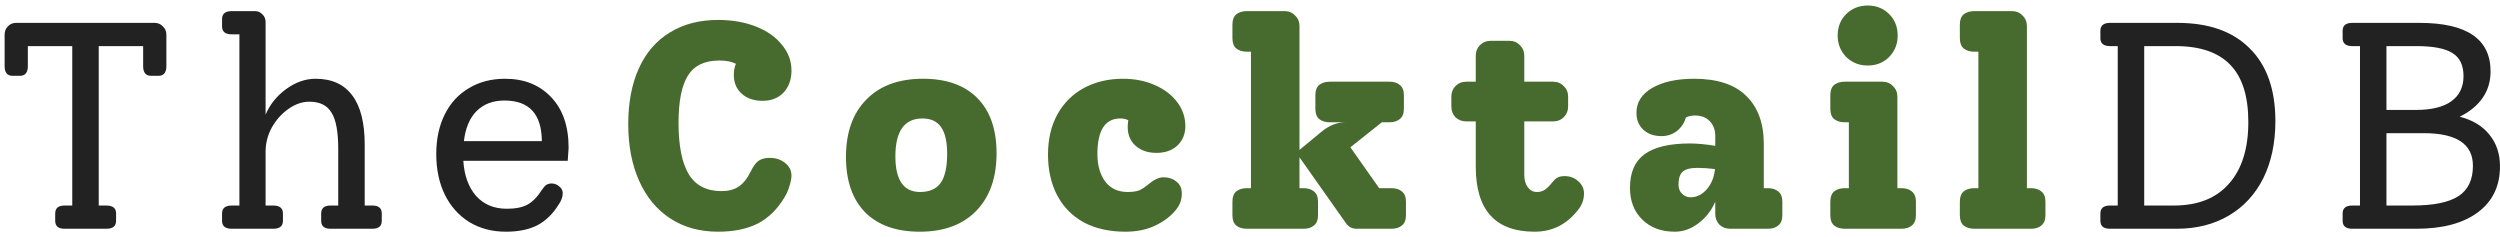
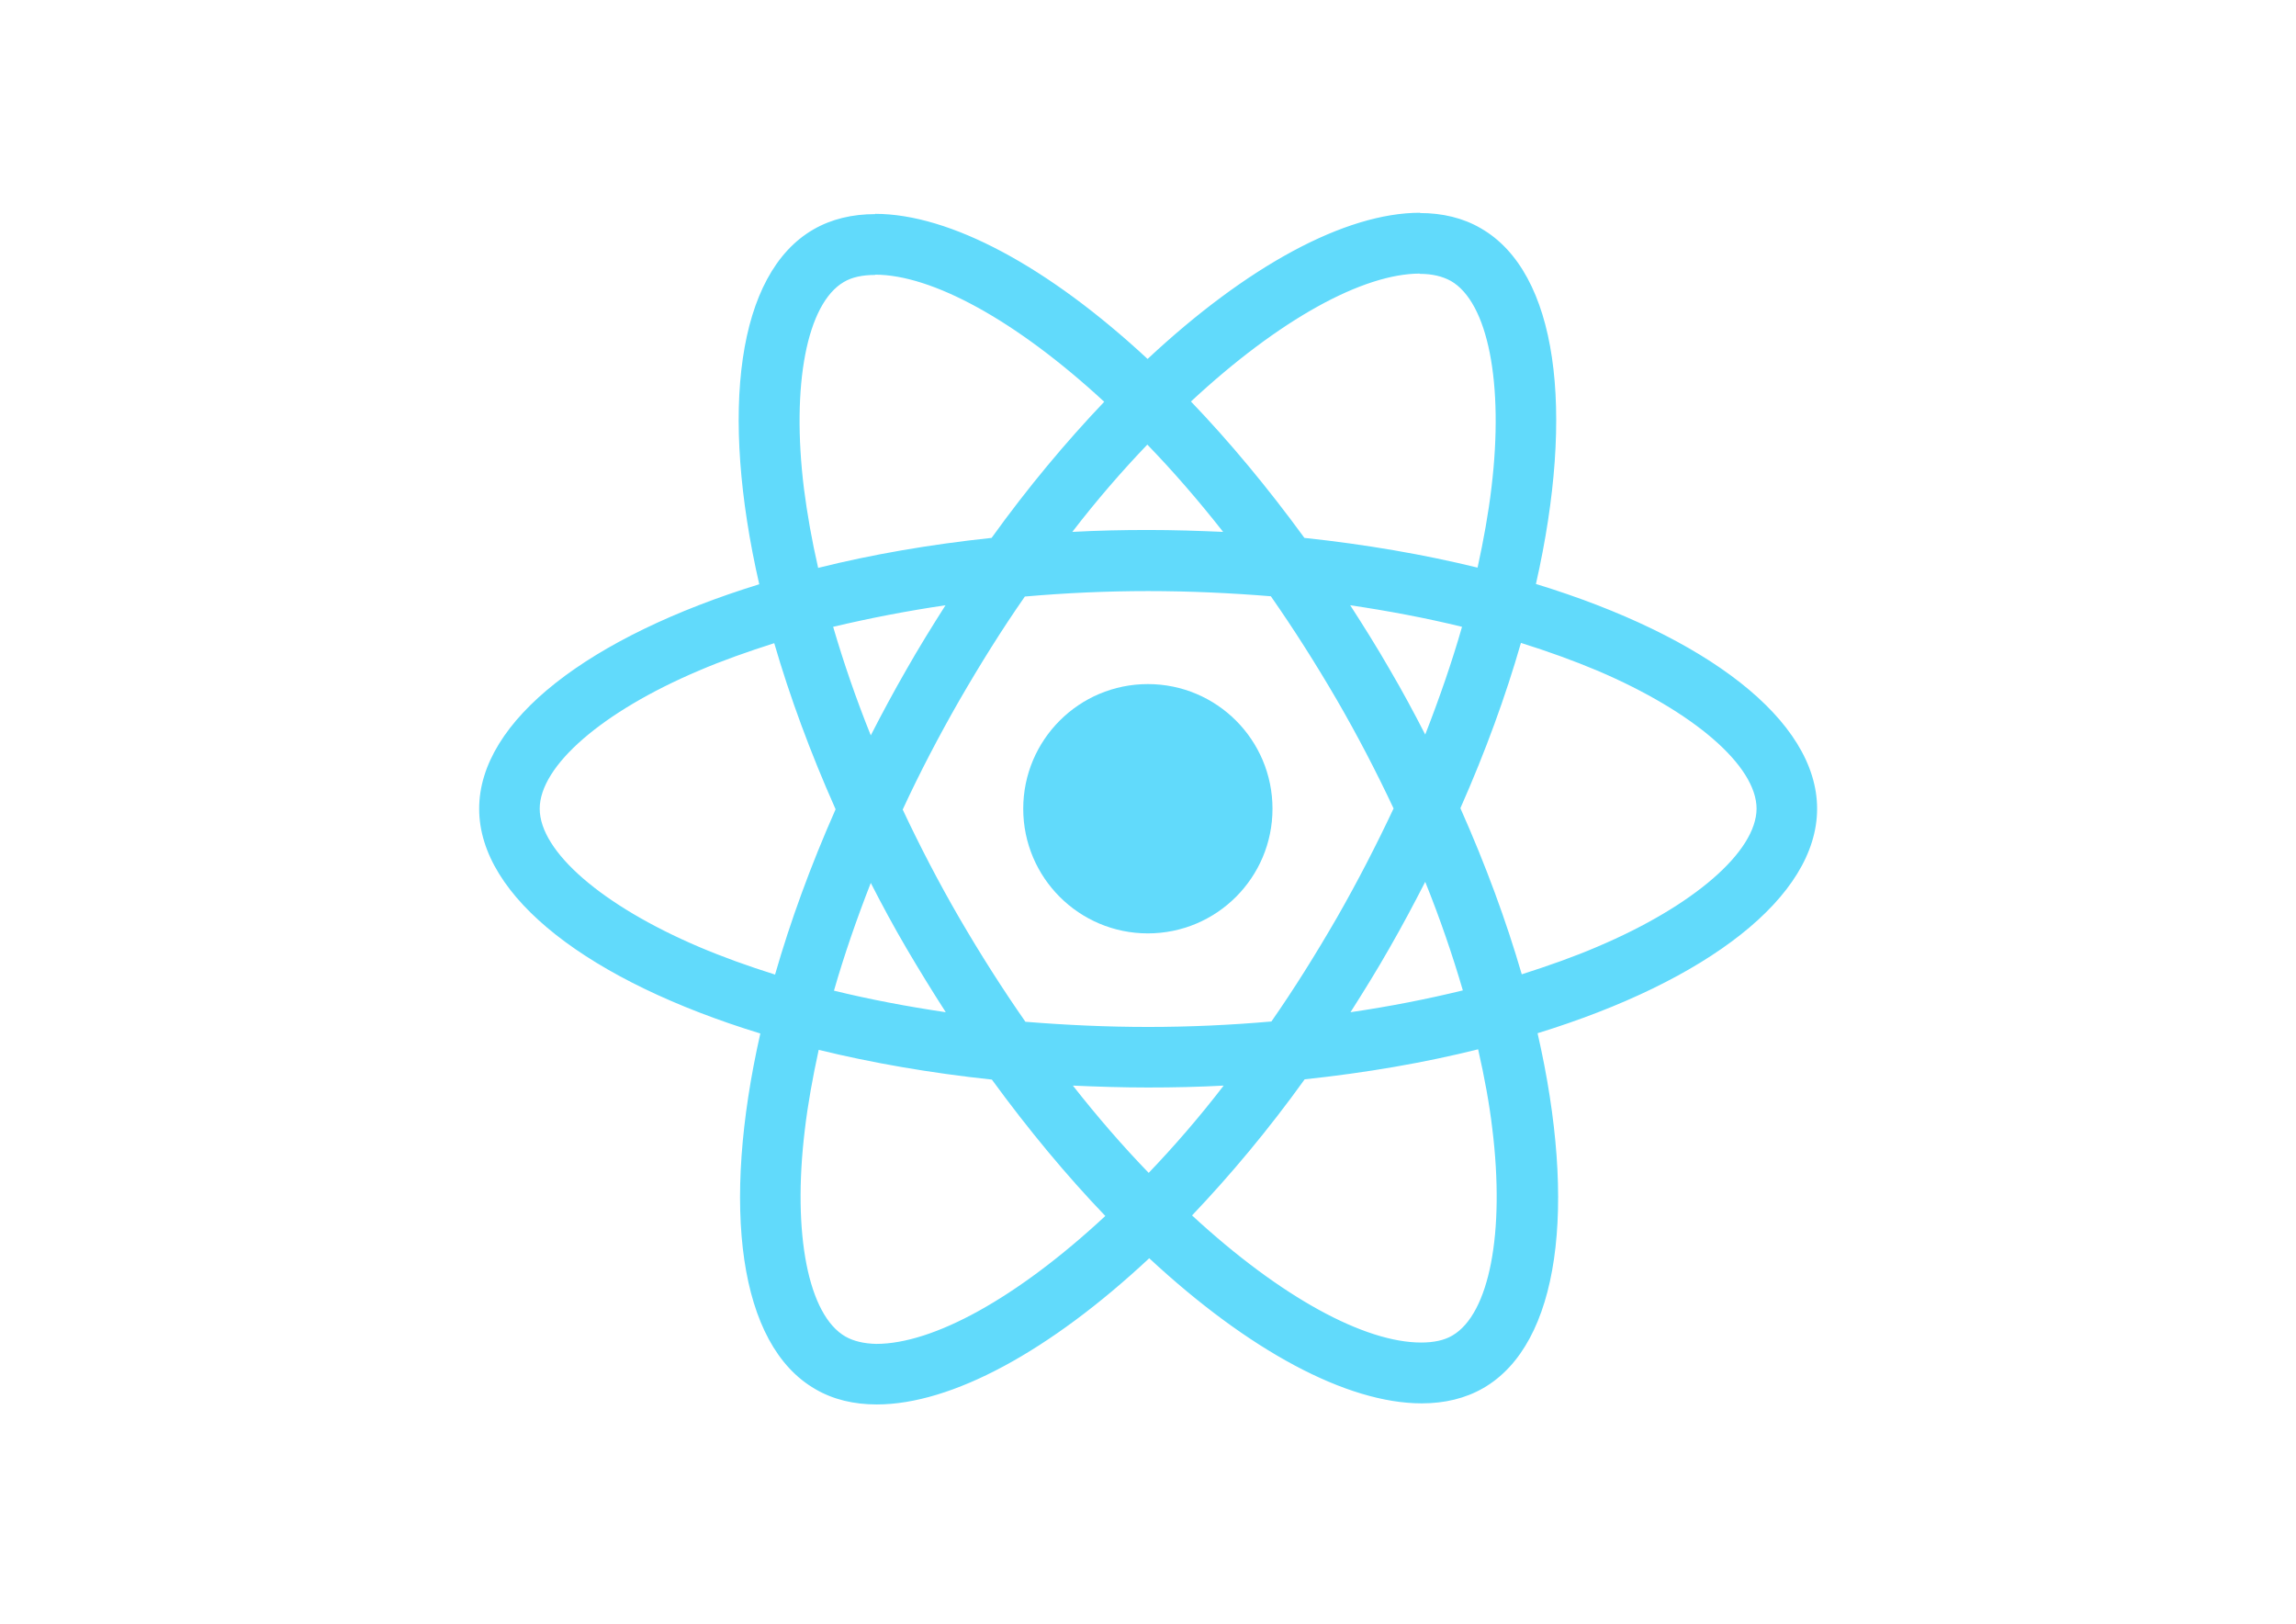
- <svg xmlns="http://www.w3.org/2000/svg" width="306" height="29" viewBox="0 0 306 29" fill="none">
-   <path d="M18.925 2.8C19.333 2.8 19.669 2.944 19.933 3.232C20.221 3.496 20.365 3.832 20.365 4.24V8.092C20.365 8.884 20.041 9.28 19.393 9.28H18.493C17.845 9.28 17.521 8.884 17.521 8.092V5.644H12.085V25.156H13.021C13.813 25.156 14.209 25.48 14.209 26.128V27.028C14.209 27.676 13.813 28 13.021 28H7.909C7.141 28 6.757 27.676 6.757 27.028V26.128C6.757 25.48 7.141 25.156 7.909 25.156H8.845V5.644H3.409V8.092C3.409 8.884 3.085 9.28 2.437 9.28H1.537C0.889 9.28 0.565 8.884 0.565 8.092V4.24C0.565 3.832 0.697 3.496 0.961 3.232C1.225 2.944 1.561 2.8 1.969 2.8H18.925ZM45.576 25.156C46.344 25.156 46.728 25.48 46.728 26.128V27.028C46.728 27.676 46.344 28 45.576 28H40.464C39.696 28 39.312 27.676 39.312 27.028V26.128C39.312 25.48 39.696 25.156 40.464 25.156H41.4V18.208C41.4 16.12 41.124 14.644 40.572 13.78C40.044 12.892 39.144 12.448 37.872 12.448C36.984 12.448 36.12 12.748 35.28 13.348C34.464 13.924 33.792 14.68 33.264 15.616C32.76 16.552 32.508 17.536 32.508 18.568V25.156H33.444C34.236 25.156 34.632 25.48 34.632 26.128V27.028C34.632 27.676 34.236 28 33.444 28H28.368C27.576 28 27.18 27.676 27.18 27.028V26.128C27.18 25.48 27.576 25.156 28.368 25.156H29.304V4.204H28.368C27.576 4.204 27.18 3.88 27.18 3.232V2.332C27.18 1.684 27.576 1.36 28.368 1.36H31.212C31.572 1.36 31.872 1.492 32.112 1.756C32.376 1.996 32.508 2.308 32.508 2.692V14.032C33.036 12.784 33.876 11.74 35.028 10.9C36.18 10.06 37.38 9.64 38.628 9.64C40.62 9.64 42.12 10.324 43.128 11.692C44.136 13.036 44.64 15.04 44.64 17.704V25.156H45.576ZM69.598 18.1C69.598 18.22 69.562 18.748 69.49 19.684H56.71C56.83 21.508 57.358 22.948 58.294 24.004C59.23 25.036 60.478 25.552 62.038 25.552C63.094 25.552 63.934 25.384 64.558 25.048C65.182 24.712 65.77 24.112 66.322 23.248C66.514 22.96 66.694 22.756 66.862 22.636C67.054 22.516 67.27 22.456 67.51 22.456C67.87 22.456 68.182 22.576 68.446 22.816C68.734 23.032 68.878 23.308 68.878 23.644C68.878 24.1 68.71 24.568 68.374 25.048C67.678 26.176 66.814 27.016 65.782 27.568C64.75 28.096 63.466 28.36 61.93 28.36C60.226 28.36 58.726 27.964 57.43 27.172C56.158 26.38 55.162 25.264 54.442 23.824C53.746 22.384 53.398 20.728 53.398 18.856C53.398 17.008 53.746 15.388 54.442 13.996C55.138 12.604 56.122 11.536 57.394 10.792C58.666 10.024 60.142 9.64 61.822 9.64C64.15 9.64 66.022 10.384 67.438 11.872C68.878 13.36 69.598 15.436 69.598 18.1ZM61.75 12.304C60.334 12.304 59.194 12.736 58.33 13.6C57.49 14.44 56.974 15.664 56.782 17.272H66.322C66.298 13.96 64.774 12.304 61.75 12.304ZM266.519 2.8C270.359 2.8 273.311 3.844 275.375 5.932C277.463 7.996 278.507 10.96 278.507 14.824C278.507 17.488 278.015 19.816 277.031 21.808C276.047 23.776 274.643 25.3 272.819 26.38C270.995 27.46 268.859 28 266.411 28H258.275C257.483 28 257.087 27.676 257.087 27.028V26.128C257.087 25.48 257.483 25.156 258.275 25.156H259.211V5.644H258.275C257.483 5.644 257.087 5.32 257.087 4.672V3.772C257.087 3.124 257.483 2.8 258.275 2.8H266.519ZM266.087 25.156C269.015 25.156 271.259 24.268 272.819 22.492C274.403 20.716 275.195 18.196 275.195 14.932C275.195 11.788 274.463 9.46 272.999 7.948C271.535 6.412 269.303 5.644 266.303 5.644H262.451V25.156H266.087ZM301.066 14.284C302.65 14.692 303.862 15.424 304.702 16.48C305.566 17.536 305.998 18.832 305.998 20.368C305.998 22.768 305.098 24.64 303.298 25.984C301.498 27.328 298.978 28 295.738 28H287.926C287.134 28 286.738 27.676 286.738 27.028V26.128C286.738 25.48 287.134 25.156 287.926 25.156H288.862V5.644H287.926C287.134 5.644 286.738 5.32 286.738 4.672V3.772C286.738 3.124 287.134 2.8 287.926 2.8H296.134C301.942 2.8 304.846 4.78 304.846 8.74C304.846 9.964 304.522 11.044 303.874 11.98C303.226 12.916 302.29 13.684 301.066 14.284ZM292.102 5.644V13.456H295.702C297.598 13.456 299.038 13.108 300.022 12.412C301.03 11.692 301.534 10.66 301.534 9.316C301.534 7.996 301.09 7.06 300.202 6.508C299.314 5.932 297.838 5.644 295.774 5.644H292.102ZM295.27 25.156C297.862 25.156 299.746 24.772 300.922 24.004C302.098 23.236 302.686 22 302.686 20.296C302.686 17.632 300.682 16.3 296.674 16.3H292.102V25.156H295.27Z" fill="#222222" />
-   <path d="M94.212 19.324C94.956 19.324 95.58 19.528 96.084 19.936C96.612 20.344 96.876 20.872 96.876 21.52C96.876 21.832 96.792 22.252 96.624 22.78C96.48 23.284 96.288 23.728 96.048 24.112C95.184 25.576 94.092 26.656 92.772 27.352C91.452 28.024 89.82 28.36 87.876 28.36C85.644 28.36 83.7 27.82 82.044 26.74C80.388 25.66 79.116 24.124 78.228 22.132C77.34 20.14 76.896 17.824 76.896 15.184C76.896 12.568 77.328 10.3 78.192 8.38C79.056 6.46 80.316 4.996 81.972 3.988C83.628 2.956 85.608 2.44 87.912 2.44C89.592 2.44 91.116 2.704 92.484 3.232C93.852 3.76 94.92 4.504 95.688 5.464C96.48 6.4 96.876 7.456 96.876 8.632C96.876 9.736 96.552 10.636 95.904 11.332C95.256 12.004 94.404 12.34 93.348 12.34C92.292 12.34 91.44 12.052 90.792 11.476C90.144 10.9 89.82 10.132 89.82 9.172C89.82 8.668 89.904 8.212 90.072 7.804C89.568 7.54 88.884 7.408 88.02 7.408C86.244 7.408 84.972 8.02 84.204 9.244C83.436 10.468 83.052 12.4 83.052 15.04C83.052 17.848 83.472 19.948 84.312 21.34C85.152 22.708 86.484 23.392 88.308 23.392C89.148 23.392 89.844 23.212 90.396 22.852C90.972 22.468 91.464 21.856 91.872 21.016C92.208 20.344 92.532 19.9 92.844 19.684C93.18 19.444 93.636 19.324 94.212 19.324ZM112.583 28.36C109.703 28.36 107.471 27.568 105.887 25.984C104.327 24.376 103.547 22.12 103.547 19.216C103.547 16.216 104.375 13.876 106.031 12.196C107.687 10.492 110.003 9.64 112.979 9.64C115.859 9.64 118.079 10.432 119.639 12.016C121.199 13.6 121.979 15.844 121.979 18.748C121.979 21.748 121.151 24.1 119.495 25.804C117.839 27.508 115.535 28.36 112.583 28.36ZM112.619 23.5C113.771 23.5 114.611 23.128 115.139 22.384C115.667 21.64 115.931 20.452 115.931 18.82C115.931 17.332 115.679 16.24 115.175 15.544C114.695 14.848 113.939 14.5 112.907 14.5C110.699 14.5 109.595 16.048 109.595 19.144C109.595 22.048 110.603 23.5 112.619 23.5ZM142.423 21.7C143.047 21.7 143.575 21.88 144.007 22.24C144.439 22.576 144.655 23.056 144.655 23.68C144.655 24.4 144.439 25.036 144.007 25.588C143.407 26.38 142.567 27.04 141.487 27.568C140.431 28.096 139.183 28.36 137.743 28.36C135.775 28.36 134.071 27.976 132.631 27.208C131.215 26.416 130.135 25.312 129.391 23.896C128.647 22.456 128.275 20.8 128.275 18.928C128.275 17.032 128.659 15.388 129.427 13.996C130.219 12.58 131.311 11.5 132.703 10.756C134.095 10.012 135.679 9.64 137.455 9.64C138.871 9.64 140.155 9.892 141.307 10.396C142.483 10.9 143.407 11.596 144.079 12.484C144.751 13.372 145.087 14.356 145.087 15.436C145.087 16.396 144.763 17.188 144.115 17.812C143.467 18.412 142.615 18.712 141.559 18.712C140.503 18.712 139.651 18.424 139.003 17.848C138.355 17.272 138.031 16.504 138.031 15.544C138.031 15.328 138.055 15.052 138.103 14.716C137.839 14.572 137.515 14.5 137.131 14.5C135.259 14.5 134.323 15.952 134.323 18.856C134.323 20.248 134.647 21.376 135.295 22.24C135.943 23.08 136.855 23.5 138.031 23.5C138.631 23.5 139.111 23.428 139.471 23.284C139.831 23.116 140.239 22.84 140.695 22.456C141.319 21.952 141.895 21.7 142.423 21.7ZM170.325 23.032C170.853 23.032 171.273 23.164 171.585 23.428C171.921 23.692 172.089 24.112 172.089 24.688V26.344C172.089 26.92 171.921 27.34 171.585 27.604C171.273 27.868 170.853 28 170.325 28H166.041C165.777 28 165.525 27.94 165.285 27.82C165.069 27.7 164.889 27.532 164.745 27.316L159.057 19.252V23.032H159.561C160.089 23.032 160.509 23.164 160.821 23.428C161.157 23.692 161.325 24.112 161.325 24.688V26.344C161.325 26.92 161.157 27.34 160.821 27.604C160.509 27.868 160.089 28 159.561 28H152.613C152.085 28 151.653 27.868 151.317 27.604C151.005 27.34 150.849 26.92 150.849 26.344V24.688C150.849 24.112 151.005 23.692 151.317 23.428C151.653 23.164 152.085 23.032 152.613 23.032H153.117V6.328H152.613C152.085 6.328 151.653 6.196 151.317 5.932C151.005 5.668 150.849 5.248 150.849 4.672V3.016C150.849 2.44 151.005 2.02 151.317 1.756C151.653 1.492 152.085 1.36 152.613 1.36H157.221C157.749 1.36 158.181 1.54 158.517 1.9C158.877 2.236 159.057 2.668 159.057 3.196V18.352L161.757 16.12C162.693 15.352 163.665 14.968 164.673 14.968H162.765C162.237 14.968 161.805 14.836 161.469 14.572C161.157 14.308 161.001 13.888 161.001 13.312V11.656C161.001 11.08 161.157 10.66 161.469 10.396C161.805 10.132 162.237 10 162.765 10H170.073C170.601 10 171.021 10.132 171.333 10.396C171.669 10.66 171.837 11.08 171.837 11.656V13.312C171.837 13.888 171.669 14.308 171.333 14.572C171.021 14.836 170.601 14.968 170.073 14.968H169.137L165.285 18.028L168.813 23.032H170.325ZM191.505 21.556C192.153 21.556 192.705 21.76 193.161 22.168C193.641 22.576 193.881 23.08 193.881 23.68C193.881 24.376 193.665 25.012 193.233 25.588C191.841 27.436 190.041 28.36 187.833 28.36C183.033 28.36 180.633 25.708 180.633 20.404V14.86H179.481C178.953 14.86 178.509 14.692 178.149 14.356C177.813 13.996 177.645 13.552 177.645 13.024V11.836C177.645 11.308 177.813 10.876 178.149 10.54C178.509 10.18 178.953 10 179.481 10H180.633V6.832C180.633 6.304 180.801 5.872 181.137 5.536C181.497 5.176 181.941 4.996 182.469 4.996H184.737C185.265 4.996 185.697 5.176 186.033 5.536C186.393 5.872 186.573 6.304 186.573 6.832V10H190.101C190.629 10 191.061 10.18 191.397 10.54C191.757 10.876 191.937 11.308 191.937 11.836V13.024C191.937 13.552 191.757 13.996 191.397 14.356C191.061 14.692 190.629 14.86 190.101 14.86H186.573V21.412C186.573 22.036 186.717 22.54 187.005 22.924C187.293 23.308 187.665 23.5 188.121 23.5C188.481 23.5 188.793 23.416 189.057 23.248C189.321 23.08 189.597 22.816 189.885 22.456C190.125 22.144 190.353 21.916 190.569 21.772C190.809 21.628 191.121 21.556 191.505 21.556ZM216.393 23.032C216.921 23.032 217.341 23.164 217.653 23.428C217.989 23.692 218.157 24.112 218.157 24.688V26.344C218.157 26.92 217.989 27.34 217.653 27.604C217.341 27.868 216.921 28 216.393 28H211.785C211.257 28 210.813 27.832 210.453 27.496C210.117 27.136 209.949 26.692 209.949 26.164V24.688C209.469 25.792 208.773 26.68 207.861 27.352C206.973 28.024 206.013 28.36 204.981 28.36C203.349 28.36 202.029 27.868 201.021 26.884C200.013 25.9 199.509 24.604 199.509 22.996C199.509 21.124 200.097 19.756 201.273 18.892C202.473 18.004 204.333 17.56 206.853 17.56C207.717 17.56 208.749 17.656 209.949 17.848V16.66C209.949 15.892 209.721 15.28 209.265 14.824C208.833 14.368 208.233 14.14 207.465 14.14C207.009 14.14 206.637 14.224 206.349 14.392C206.157 15.064 205.785 15.616 205.233 16.048C204.705 16.456 204.081 16.66 203.361 16.66C202.449 16.66 201.705 16.396 201.129 15.868C200.577 15.34 200.301 14.656 200.301 13.816C200.301 12.52 200.949 11.5 202.245 10.756C203.541 10.012 205.245 9.64 207.357 9.64C210.189 9.64 212.313 10.336 213.729 11.728C215.169 13.12 215.889 15.088 215.889 17.632V23.032H216.393ZM206.925 24.148C207.669 24.148 208.329 23.824 208.905 23.176C209.481 22.504 209.817 21.676 209.913 20.692C209.097 20.596 208.377 20.548 207.753 20.548C206.913 20.548 206.313 20.704 205.953 21.016C205.617 21.328 205.449 21.856 205.449 22.6C205.449 23.056 205.593 23.428 205.881 23.716C206.169 24.004 206.517 24.148 206.925 24.148ZM228.603 8.02C227.571 8.02 226.695 7.672 225.975 6.976C225.279 6.256 224.931 5.38 224.931 4.348C224.931 3.292 225.279 2.416 225.975 1.72C226.695 1.024 227.571 0.676 228.603 0.676C229.659 0.676 230.535 1.024 231.231 1.72C231.927 2.416 232.275 3.292 232.275 4.348C232.275 5.38 231.927 6.256 231.231 6.976C230.535 7.672 229.659 8.02 228.603 8.02ZM225.795 28C225.267 28 224.835 27.868 224.499 27.604C224.187 27.34 224.031 26.92 224.031 26.344V24.688C224.031 24.112 224.187 23.692 224.499 23.428C224.835 23.164 225.267 23.032 225.795 23.032H226.299V14.968H225.795C225.267 14.968 224.835 14.836 224.499 14.572C224.187 14.308 224.031 13.888 224.031 13.312V11.656C224.031 11.08 224.187 10.66 224.499 10.396C224.835 10.132 225.267 10 225.795 10H230.403C230.931 10 231.363 10.18 231.699 10.54C232.059 10.876 232.239 11.308 232.239 11.836V23.032H232.743C233.271 23.032 233.691 23.164 234.003 23.428C234.339 23.692 234.507 24.112 234.507 24.688V26.344C234.507 26.92 234.339 27.34 234.003 27.604C233.691 27.868 233.271 28 232.743 28H225.795ZM241.65 28C241.122 28 240.69 27.868 240.354 27.604C240.042 27.34 239.886 26.92 239.886 26.344V24.688C239.886 24.112 240.042 23.692 240.354 23.428C240.69 23.164 241.122 23.032 241.65 23.032H242.154V6.328H241.65C241.122 6.328 240.69 6.196 240.354 5.932C240.042 5.668 239.886 5.248 239.886 4.672V3.016C239.886 2.44 240.042 2.02 240.354 1.756C240.69 1.492 241.122 1.36 241.65 1.36H246.258C246.786 1.36 247.218 1.54 247.554 1.9C247.914 2.236 248.094 2.668 248.094 3.196V23.032H248.598C249.126 23.032 249.546 23.164 249.858 23.428C250.194 23.692 250.362 24.112 250.362 24.688V26.344C250.362 26.92 250.194 27.34 249.858 27.604C249.546 27.868 249.126 28 248.598 28H241.65Z" fill="#476A2E" />
+ <svg xmlns="http://www.w3.org/2000/svg" viewBox="0 0 841.9 595.3">
+   <g fill="#61DAFB">
+     <path d="M666.3 296.5c0-32.5-40.7-63.3-103.1-82.4 14.4-63.6 8-114.2-20.2-130.4-6.5-3.8-14.1-5.6-22.4-5.6v22.3c4.6 0 8.3.9 11.4 2.6 13.6 7.8 19.5 37.5 14.9 75.7-1.1 9.4-2.9 19.3-5.1 29.4-19.6-4.8-41-8.5-63.5-10.9-13.5-18.5-27.5-35.3-41.6-50 32.6-30.3 63.2-46.9 84-46.9V78c-27.5 0-63.5 19.6-99.9 53.6-36.4-33.8-72.4-53.2-99.9-53.2v22.3c20.7 0 51.4 16.5 84 46.6-14 14.7-28 31.4-41.3 49.9-22.6 2.4-44 6.1-63.6 11-2.3-10-4-19.7-5.2-29-4.7-38.2 1.1-67.9 14.6-75.8 3-1.8 6.9-2.6 11.5-2.6V78.5c-8.4 0-16 1.8-22.6 5.6-28.1 16.2-34.4 66.7-19.9 130.1-62.2 19.2-102.7 49.9-102.7 82.3 0 32.5 40.7 63.3 103.1 82.4-14.4 63.6-8 114.2 20.2 130.4 6.5 3.8 14.1 5.6 22.5 5.6 27.5 0 63.5-19.6 99.9-53.6 36.4 33.8 72.4 53.2 99.9 53.2 8.4 0 16-1.8 22.6-5.6 28.1-16.2 34.4-66.7 19.9-130.1 62-19.1 102.5-49.9 102.5-82.3zm-130.2-66.7c-3.7 12.9-8.3 26.2-13.5 39.5-4.1-8-8.4-16-13.1-24-4.6-8-9.5-15.8-14.4-23.4 14.2 2.1 27.9 4.7 41 7.9zm-45.8 106.5c-7.8 13.5-15.8 26.3-24.1 38.2-14.9 1.3-30 2-45.2 2-15.1 0-30.2-.7-45-1.9-8.3-11.9-16.4-24.6-24.2-38-7.6-13.1-14.5-26.4-20.8-39.8 6.2-13.4 13.2-26.8 20.7-39.9 7.8-13.5 15.8-26.3 24.1-38.2 14.9-1.3 30-2 45.2-2 15.1 0 30.2.7 45 1.9 8.3 11.9 16.4 24.6 24.2 38 7.6 13.1 14.5 26.4 20.8 39.8-6.3 13.4-13.2 26.8-20.7 39.9zm32.3-13c5.4 13.4 10 26.8 13.8 39.8-13.1 3.2-26.9 5.9-41.2 8 4.9-7.7 9.8-15.6 14.4-23.7 4.6-8 8.9-16.1 13-24.1zM421.2 430c-9.3-9.6-18.6-20.3-27.8-32 9 .4 18.2.7 27.5.7 9.4 0 18.7-.2 27.8-.7-9 11.7-18.3 22.4-27.5 32zm-74.4-58.9c-14.2-2.1-27.9-4.7-41-7.9 3.7-12.9 8.3-26.2 13.5-39.5 4.1 8 8.4 16 13.1 24 4.7 8 9.5 15.8 14.4 23.4zM420.7 163c9.3 9.6 18.6 20.3 27.8 32-9-.4-18.2-.7-27.5-.7-9.4 0-18.7.2-27.8.7 9-11.7 18.3-22.4 27.5-32zm-74 58.9c-4.9 7.7-9.8 15.6-14.4 23.7-4.6 8-8.9 16-13 24-5.4-13.4-10-26.8-13.8-39.8 13.1-3.1 26.9-5.8 41.2-7.9zm-90.5 125.2c-35.4-15.1-58.3-34.9-58.3-50.6 0-15.7 22.9-35.6 58.3-50.6 8.6-3.7 18-7 27.7-10.1 5.7 19.6 13.2 40 22.5 60.9-9.2 20.8-16.6 41.1-22.2 60.6-9.9-3.1-19.3-6.5-28-10.2zM310 490c-13.6-7.8-19.5-37.5-14.9-75.7 1.1-9.4 2.9-19.3 5.1-29.4 19.6 4.8 41 8.5 63.5 10.9 13.5 18.5 27.5 35.3 41.6 50-32.6 30.3-63.2 46.9-84 46.9-4.5-.1-8.3-1-11.3-2.7zm237.2-76.2c4.7 38.2-1.1 67.9-14.6 75.8-3 1.8-6.9 2.6-11.5 2.6-20.7 0-51.4-16.5-84-46.6 14-14.7 28-31.4 41.3-49.9 22.6-2.4 44-6.1 63.6-11 2.3 10.1 4.1 19.8 5.2 29.1zm38.5-66.7c-8.6 3.7-18 7-27.7 10.1-5.7-19.6-13.2-40-22.5-60.9 9.2-20.8 16.6-41.1 22.2-60.6 9.9 3.1 19.3 6.5 28.1 10.2 35.4 15.1 58.3 34.9 58.3 50.6-.1 15.7-23 35.6-58.4 50.6zM320.8 78.4z" />
+     <circle cx="420.9" cy="296.5" r="45.7" />
+     <path d="M520.5 78.1z" />
+   </g>
</svg>
